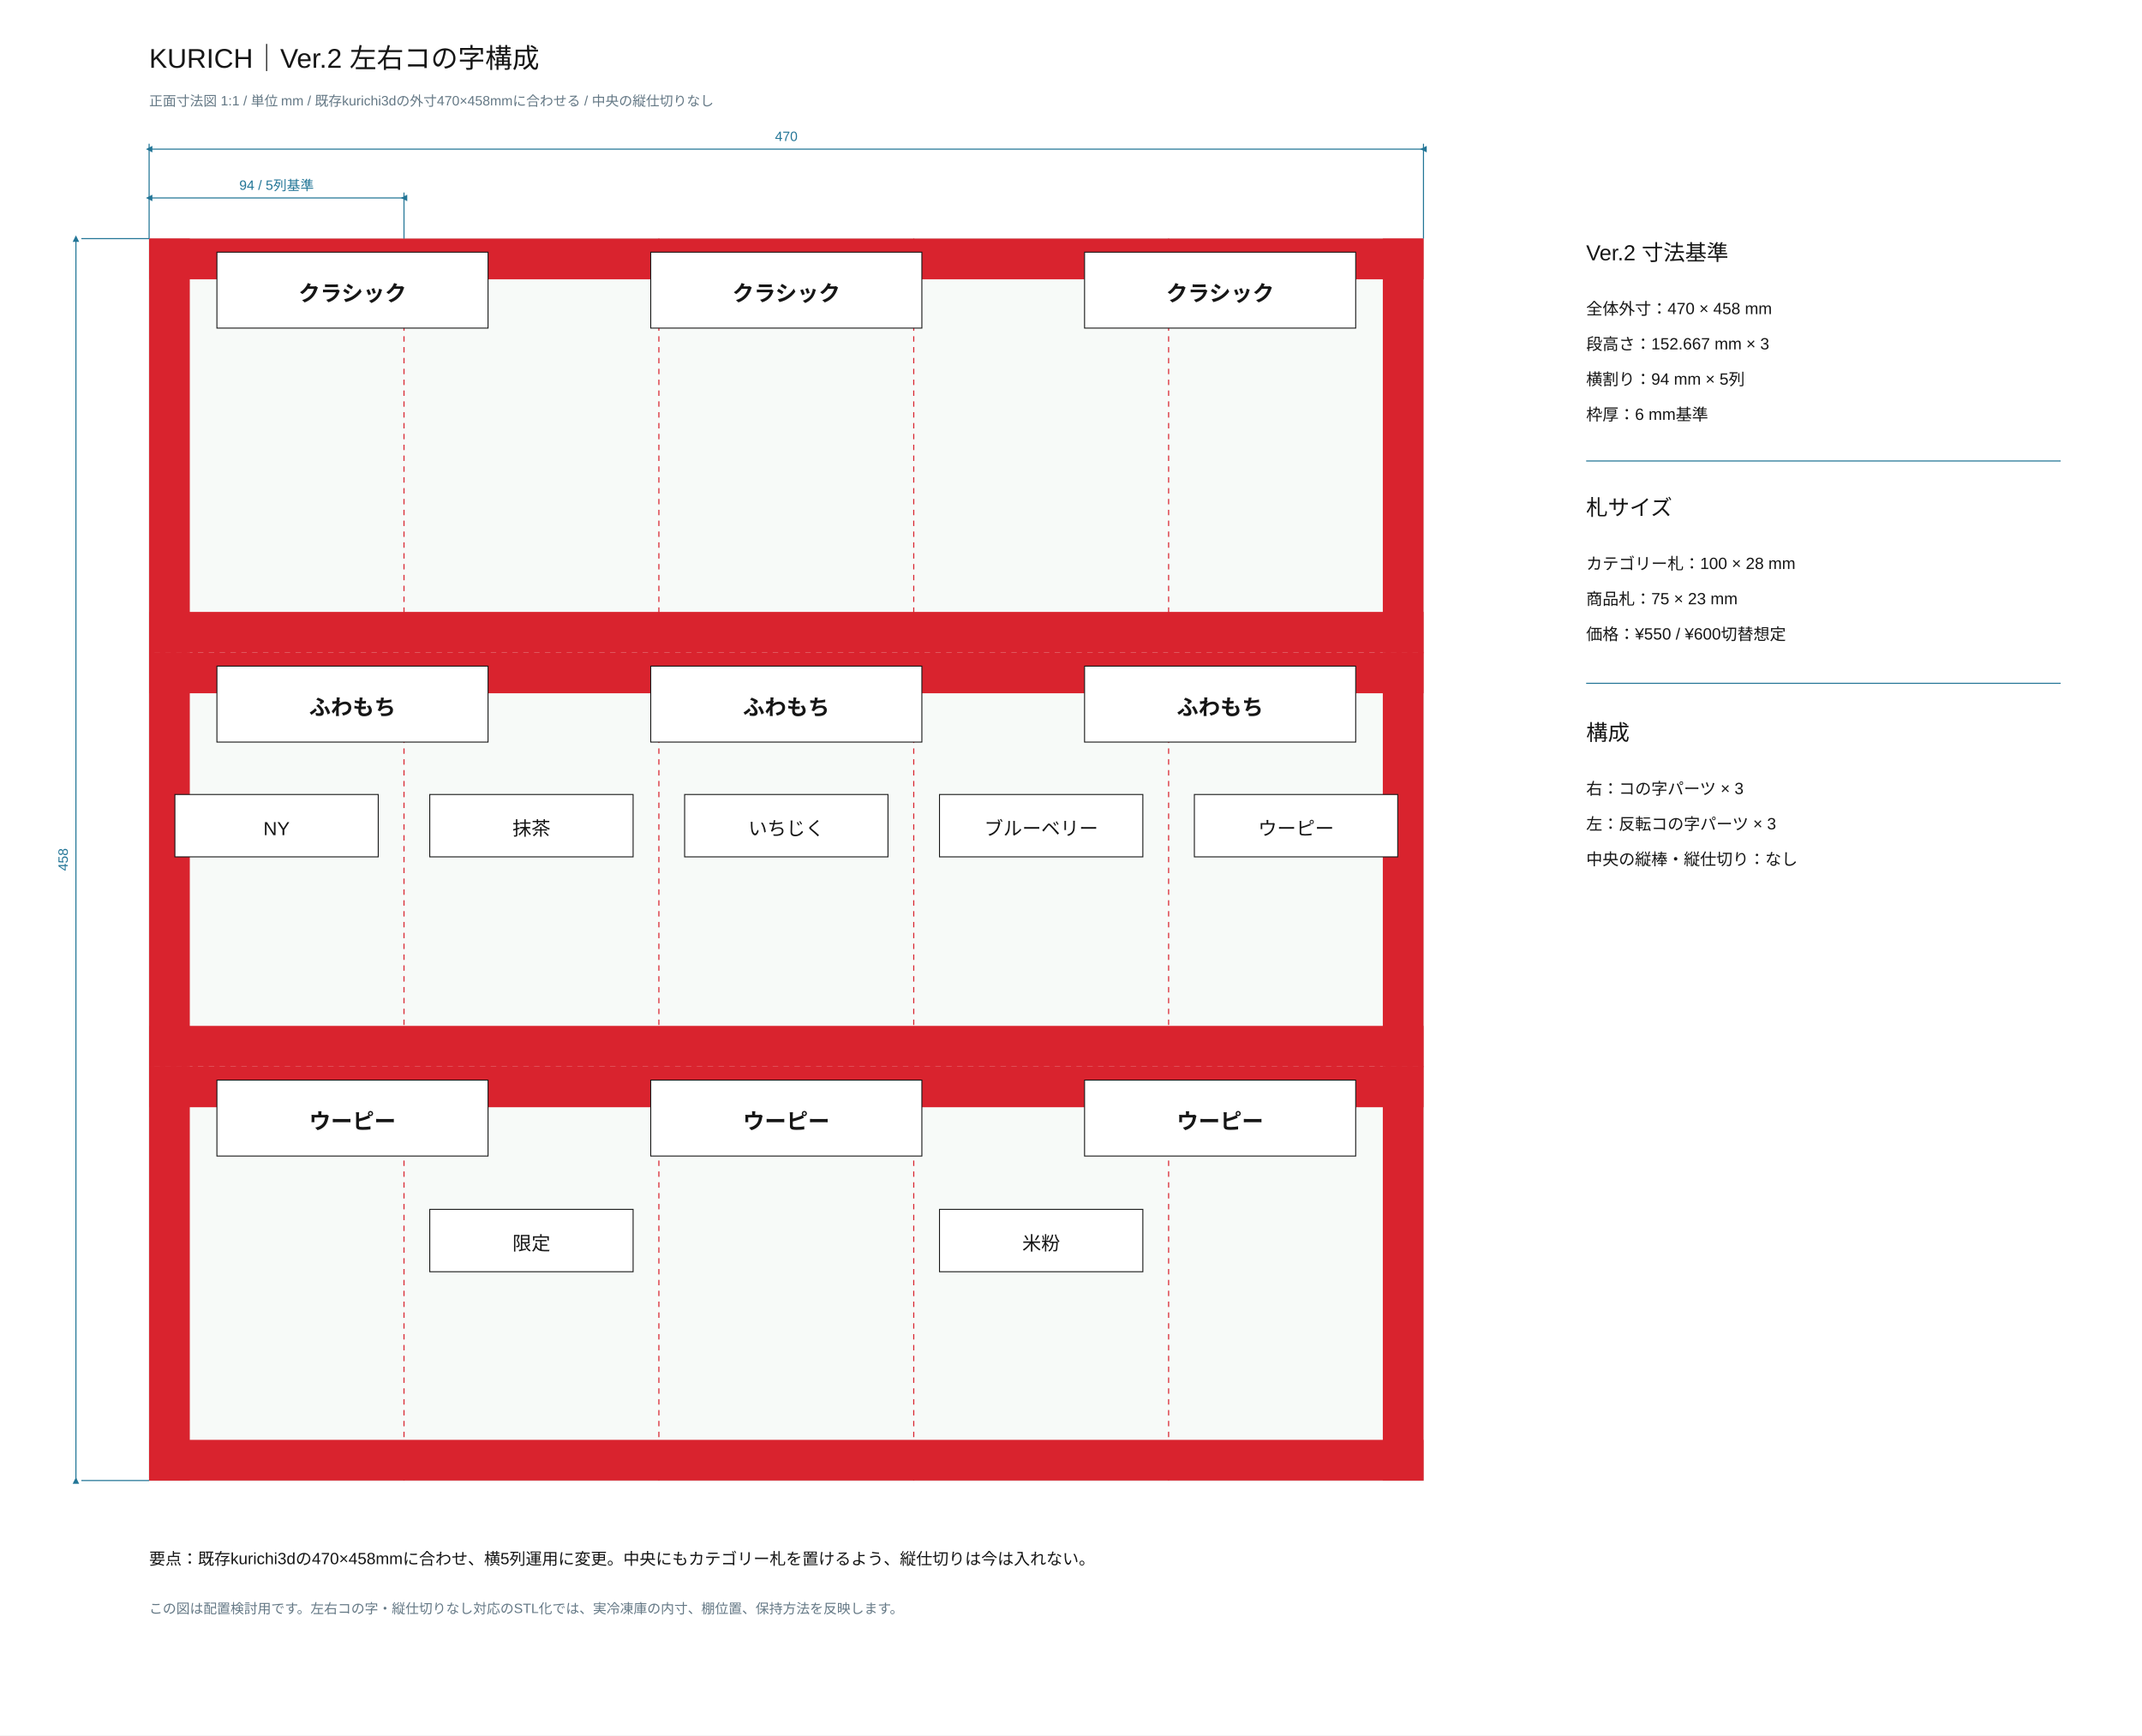
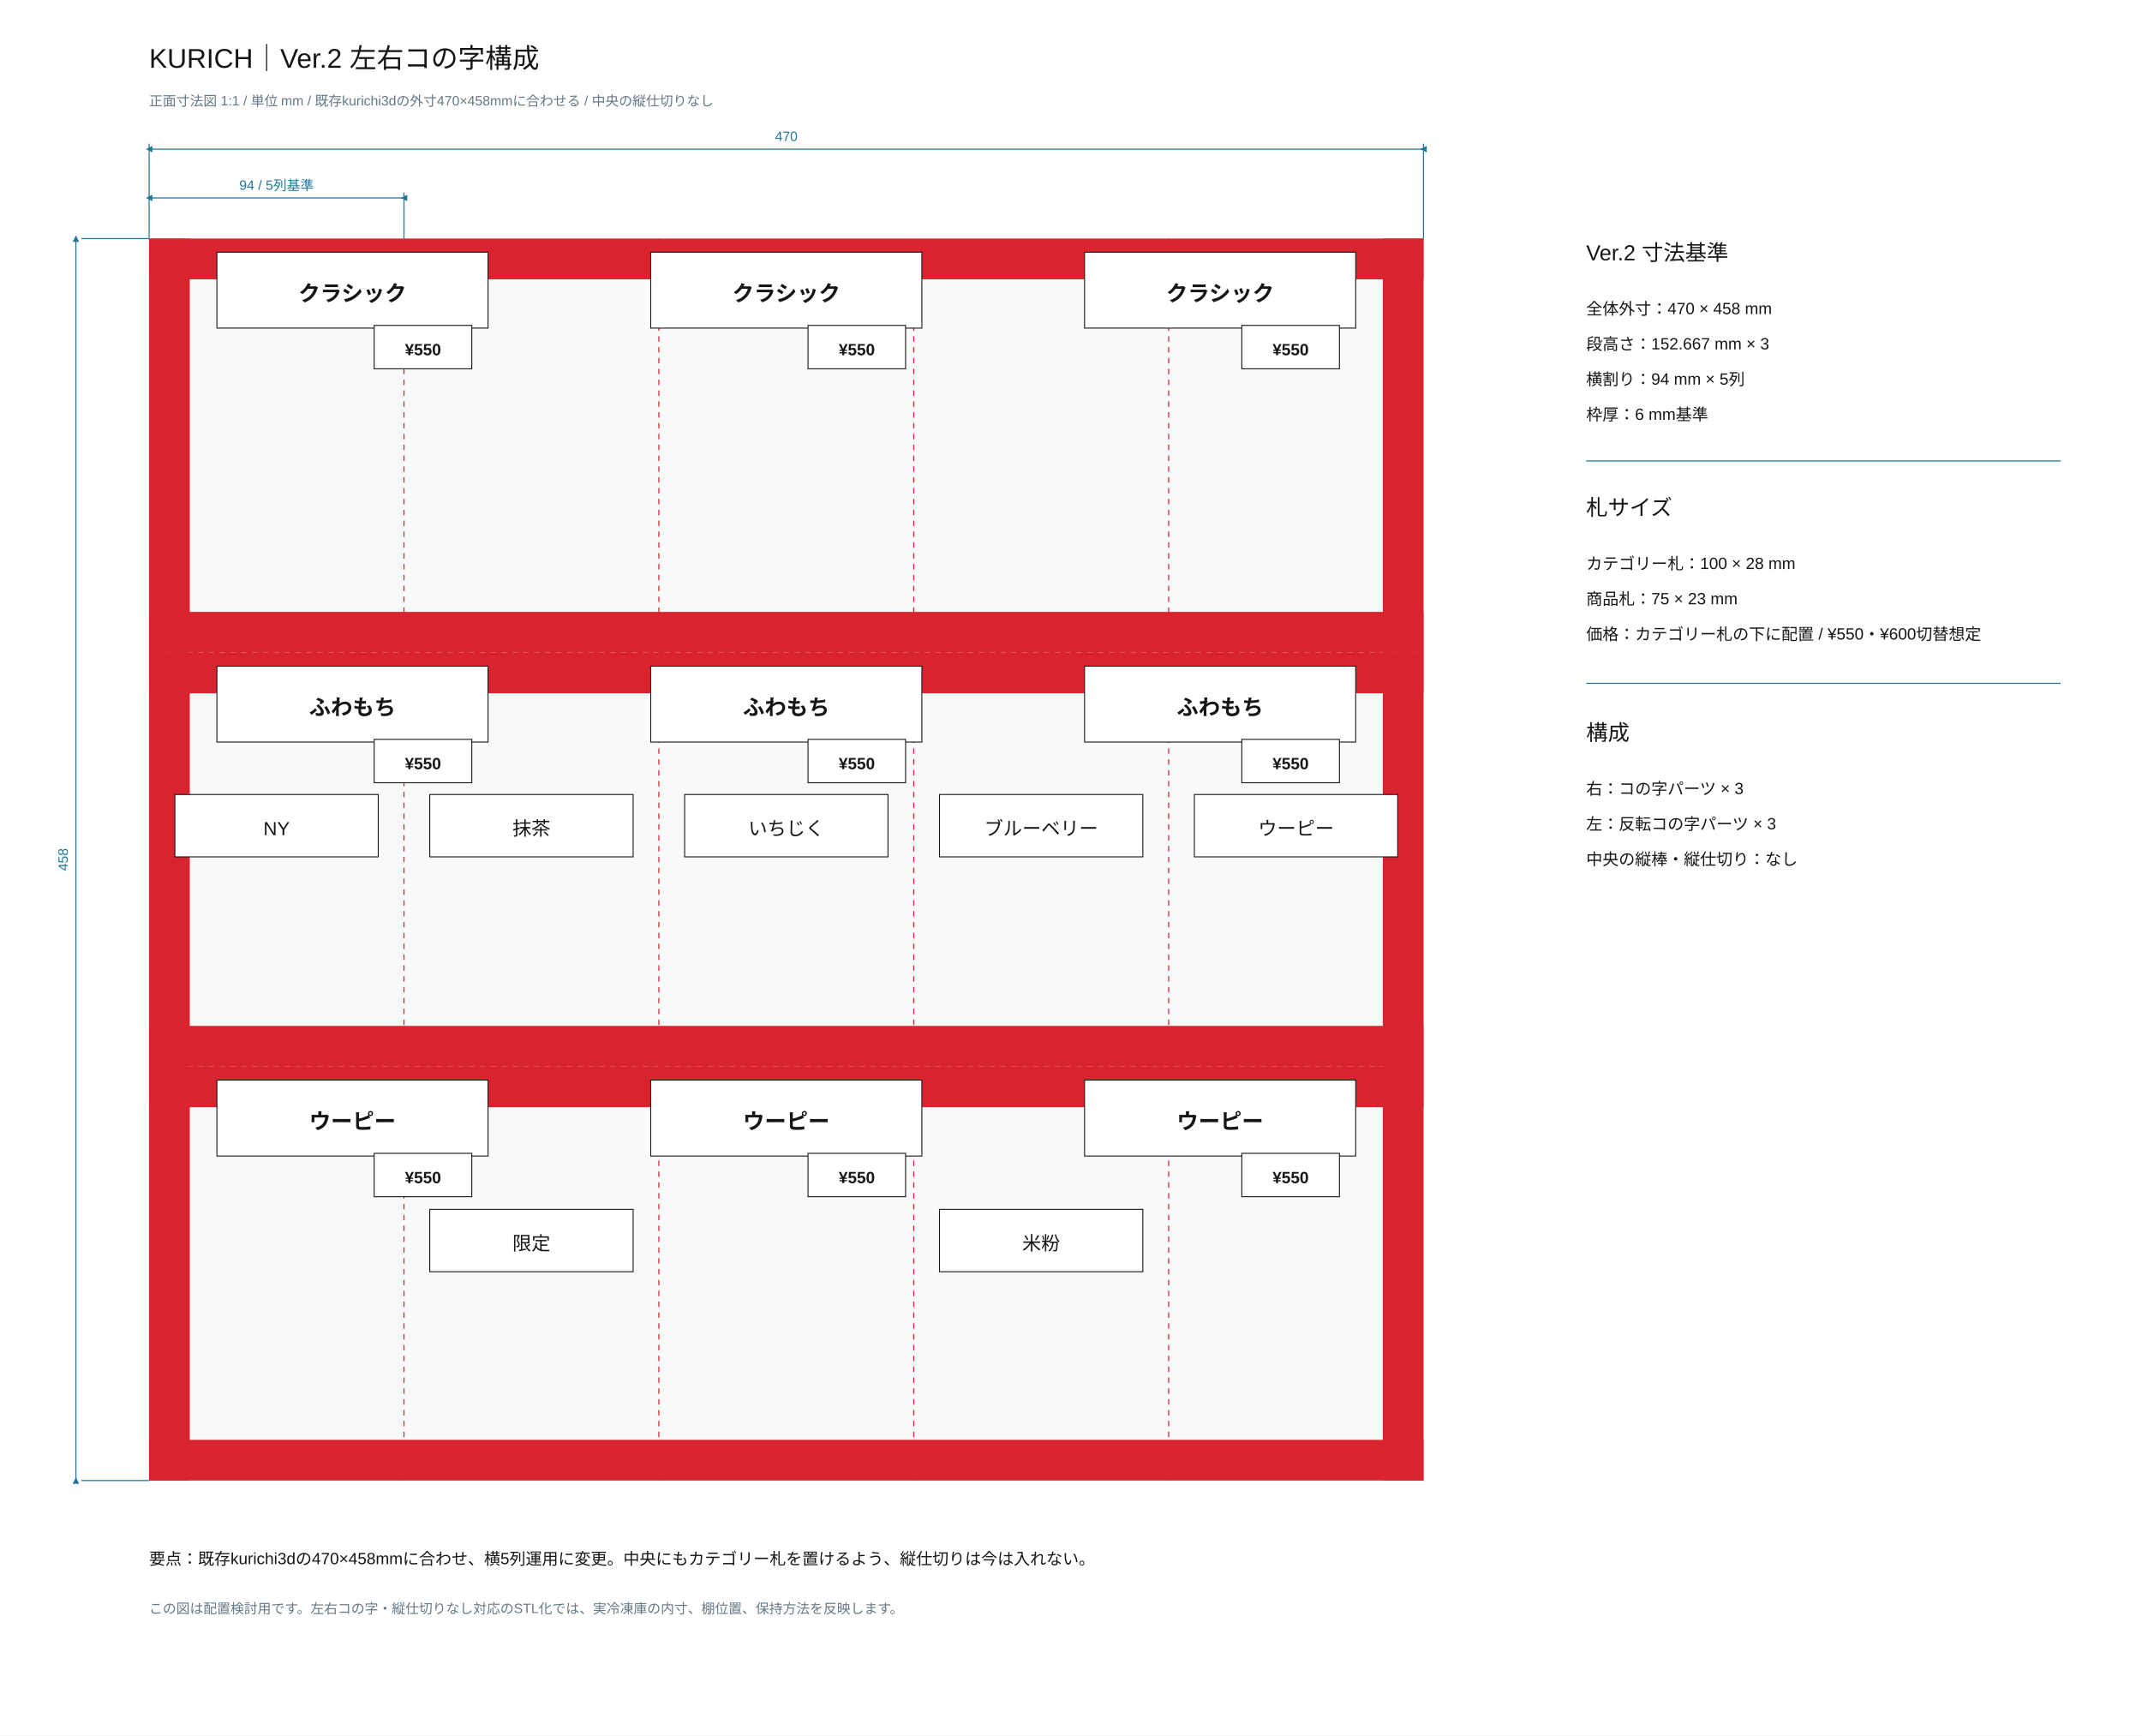
<svg xmlns="http://www.w3.org/2000/svg" width="790mm" height="640mm" viewBox="0 0 790 640" role="img" aria-labelledby="title desc">
  <rect width="790" height="640" fill="#fff" />
  <text x="55" y="25" font-size="10" fill="#161616" font-family="Hiragino Sans, Arial, sans-serif">KURICH｜Ver.2 左右コの字構成</text>
  <text x="55" y="39" font-size="5" fill="#647885" font-family="Hiragino Sans, Arial, sans-serif">正面寸法図 1:1 / 単位 mm / 既存kurichi3dの外寸470×458mmに合わせる / 中央の縦仕切りなし</text>
  <defs>
    <marker id="arrow" markerWidth="6" markerHeight="6" refX="3" refY="3" orient="auto">
      <path d="M0,3 L6,0 L6,6 Z" fill="#237697" />
    </marker>
  </defs>
  <g id="frame" transform="translate(55 88)">
    <rect x="0" y="0" width="470" height="458" fill="#f7faf8" stroke="#d9ddd9" stroke-width="0.35" />
    <g fill="#d9232e">
      <rect x="0" y="0" width="15" height="152.667" />
      <rect x="0" y="152.667" width="15" height="152.667" />
      <rect x="0" y="305.334" width="15" height="152.666" />
      <rect x="455" y="0" width="15" height="152.667" />
      <rect x="455" y="152.667" width="15" height="152.667" />
      <rect x="455" y="305.334" width="15" height="152.666" />
      <rect x="0" y="0" width="470" height="15" />
      <rect x="0" y="137.667" width="470" height="15" />
      <rect x="0" y="152.667" width="470" height="15" />
      <rect x="0" y="290.334" width="470" height="15" />
      <rect x="0" y="305.334" width="470" height="15" />
      <rect x="0" y="443" width="470" height="15" />
    </g>
    <g stroke="#d9232e" stroke-width="0.4" stroke-dasharray="2 2" fill="none">
      <path d="M0,152.667 L470,152.667" />
      <path d="M0,305.334 L470,305.334" />
      <path d="M94,0 L94,458" />
      <path d="M188,0 L188,458" />
      <path d="M282,0 L282,458" />
      <path d="M376,0 L376,458" />
    </g>
    <g font-family="Hiragino Sans, Arial, sans-serif" text-anchor="middle">
      <g font-size="8" font-weight="700" fill="#161616">
        <rect x="25" y="5" width="100" height="28" fill="#fff" stroke="#161616" stroke-width="0.35" />
        <text x="75" y="23">クラシック</text>
        <rect x="185" y="5" width="100" height="28" fill="#fff" stroke="#161616" stroke-width="0.35" />
        <text x="235" y="23">クラシック</text>
        <rect x="345" y="5" width="100" height="28" fill="#fff" stroke="#161616" stroke-width="0.35" />
        <text x="395" y="23">クラシック</text>
        <rect x="25" y="157.667" width="100" height="28" fill="#fff" stroke="#161616" stroke-width="0.35" />
        <text x="75" y="175.667">ふわもち</text>
        <rect x="185" y="157.667" width="100" height="28" fill="#fff" stroke="#161616" stroke-width="0.35" />
        <text x="235" y="175.667">ふわもち</text>
        <rect x="345" y="157.667" width="100" height="28" fill="#fff" stroke="#161616" stroke-width="0.35" />
        <text x="395" y="175.667">ふわもち</text>
        <rect x="25" y="310.334" width="100" height="28" fill="#fff" stroke="#161616" stroke-width="0.35" />
        <text x="75" y="328.334">ウーピー</text>
        <rect x="185" y="310.334" width="100" height="28" fill="#fff" stroke="#161616" stroke-width="0.35" />
        <text x="235" y="328.334">ウーピー</text>
        <rect x="345" y="310.334" width="100" height="28" fill="#fff" stroke="#161616" stroke-width="0.35" />
        <text x="395" y="328.334">ウーピー</text>
      </g>
+       <g font-size="6" font-weight="700" fill="#161616">
+         <rect x="83" y="32" width="36" height="16" fill="#fff" stroke="#161616" stroke-width="0.35" />
+         <text x="101" y="43">¥550</text>
+         <rect x="243" y="32" width="36" height="16" fill="#fff" stroke="#161616" stroke-width="0.35" />
+         <text x="261" y="43">¥550</text>
+         <rect x="403" y="32" width="36" height="16" fill="#fff" stroke="#161616" stroke-width="0.35" />
+         <text x="421" y="43">¥550</text>
+         <rect x="83" y="184.667" width="36" height="16" fill="#fff" stroke="#161616" stroke-width="0.35" />
+         <text x="101" y="195.667">¥550</text>
+         <rect x="243" y="184.667" width="36" height="16" fill="#fff" stroke="#161616" stroke-width="0.35" />
+         <text x="261" y="195.667">¥550</text>
+         <rect x="403" y="184.667" width="36" height="16" fill="#fff" stroke="#161616" stroke-width="0.35" />
+         <text x="421" y="195.667">¥550</text>
+         <rect x="83" y="337.334" width="36" height="16" fill="#fff" stroke="#161616" stroke-width="0.35" />
+         <text x="101" y="348.334">¥550</text>
+         <rect x="243" y="337.334" width="36" height="16" fill="#fff" stroke="#161616" stroke-width="0.35" />
+         <text x="261" y="348.334">¥550</text>
+         <rect x="403" y="337.334" width="36" height="16" fill="#fff" stroke="#161616" stroke-width="0.35" />
+         <text x="421" y="348.334">¥550</text>
+       </g>
      <g font-size="7" fill="#161616">
        <rect x="9.5" y="205" width="75" height="23" fill="#fff" stroke="#161616" stroke-width="0.35" />
        <text x="47" y="220">NY</text>
        <rect x="103.5" y="205" width="75" height="23" fill="#fff" stroke="#161616" stroke-width="0.35" />
        <text x="141" y="220">抹茶</text>
        <rect x="197.5" y="205" width="75" height="23" fill="#fff" stroke="#161616" stroke-width="0.35" />
        <text x="235" y="220">いちじく</text>
        <rect x="291.5" y="205" width="75" height="23" fill="#fff" stroke="#161616" stroke-width="0.35" />
        <text x="329" y="220">ブルーベリー</text>
        <rect x="385.5" y="205" width="75" height="23" fill="#fff" stroke="#161616" stroke-width="0.35" />
        <text x="423" y="220">ウーピー</text>
        <rect x="103.5" y="358" width="75" height="23" fill="#fff" stroke="#161616" stroke-width="0.35" />
        <text x="141" y="373">限定</text>
        <rect x="291.5" y="358" width="75" height="23" fill="#fff" stroke="#161616" stroke-width="0.35" />
        <text x="329" y="373">米粉</text>
      </g>
    </g>
  </g>
  <g stroke="#237697" stroke-width="0.4" fill="none" marker-start="url(#arrow)" marker-end="url(#arrow)">
    <path d="M55,55 L525,55" />
    <path d="M28,88 L28,546" />
    <path d="M55,73 L149,73" />
  </g>
  <g stroke="#237697" stroke-width="0.4" fill="none">
    <path d="M55,88 L55,53" />
    <path d="M525,88 L525,53" />
    <path d="M55,88 L30,88" />
    <path d="M55,546 L30,546" />
    <path d="M149,88 L149,71" />
  </g>
  <g font-family="Hiragino Sans, Arial, sans-serif" fill="#237697" font-size="5" text-anchor="middle">
    <text x="290" y="52">470</text>
    <text transform="translate(25,317) rotate(-90)">458</text>
    <text x="102" y="70">94 / 5列基準</text>
  </g>
  <g font-family="Hiragino Sans, Arial, sans-serif" fill="#161616" font-size="6">
    <text x="585" y="96" font-size="8">Ver.2 寸法基準</text>
    <text x="585" y="116">全体外寸：470 × 458 mm</text>
    <text x="585" y="129">段高さ：152.667 mm × 3</text>
    <text x="585" y="142">横割り：94 mm × 5列</text>
    <text x="585" y="155">枠厚：6 mm基準</text>
    <path d="M585,170 L760,170" stroke="#237697" stroke-width="0.4" />
    <text x="585" y="190" font-size="8">札サイズ</text>
    <text x="585" y="210">カテゴリー札：100 × 28 mm</text>
    <text x="585" y="223">商品札：75 × 23 mm</text>
-     <text x="585" y="236">価格：¥550 / ¥600切替想定</text>
+     <text x="585" y="236">価格：カテゴリー札の下に配置 / ¥550・¥600切替想定</text>
    <path d="M585,252 L760,252" stroke="#237697" stroke-width="0.4" />
    <text x="585" y="273" font-size="8">構成</text>
    <text x="585" y="293">右：コの字パーツ × 3</text>
    <text x="585" y="306">左：反転コの字パーツ × 3</text>
    <text x="585" y="319">中央の縦棒・縦仕切り：なし</text>
  </g>
  <text x="55" y="577" font-size="6" fill="#161616" font-family="Hiragino Sans, Arial, sans-serif">要点：既存kurichi3dの470×458mmに合わせ、横5列運用に変更。中央にもカテゴリー札を置けるよう、縦仕切りは今は入れない。</text>
  <text x="55" y="595" font-size="5" fill="#647885" font-family="Hiragino Sans, Arial, sans-serif">この図は配置検討用です。左右コの字・縦仕切りなし対応のSTL化では、実冷凍庫の内寸、棚位置、保持方法を反映します。</text>
</svg>
